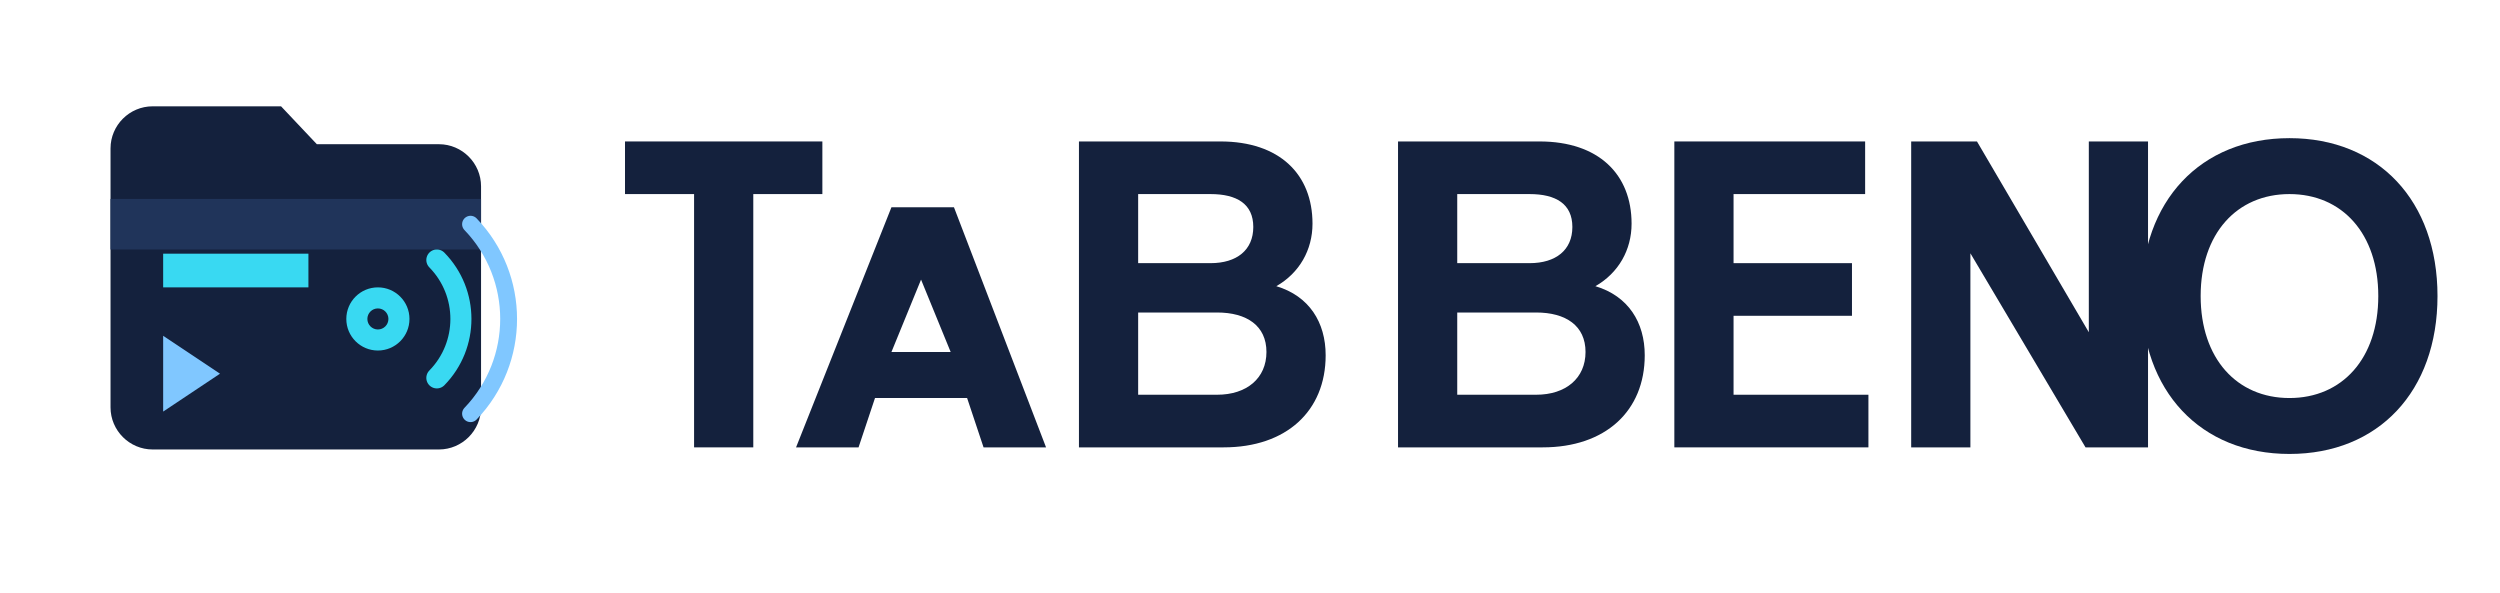
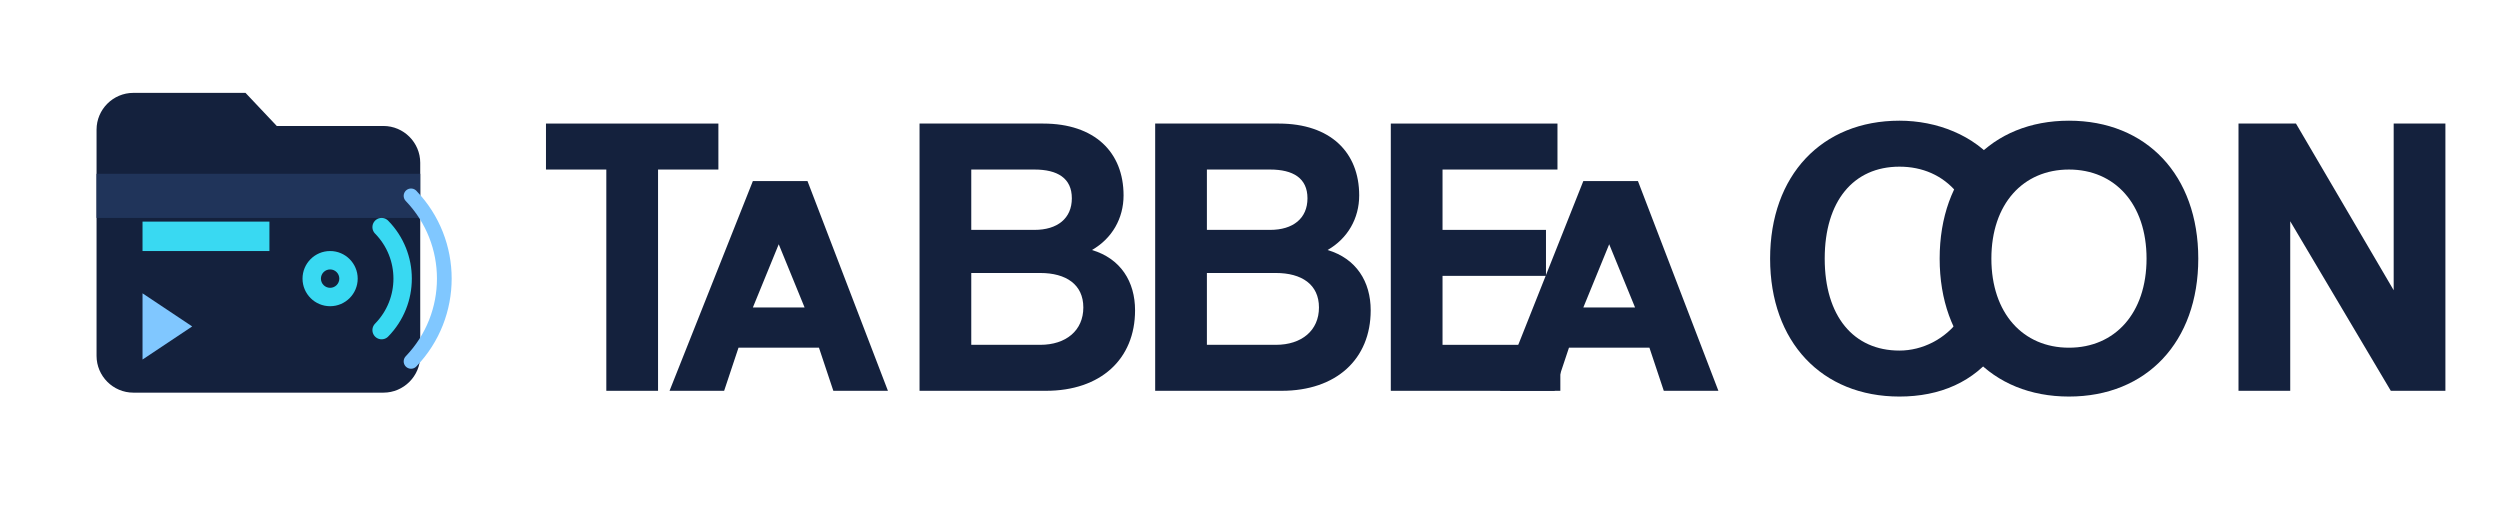
- <svg xmlns="http://www.w3.org/2000/svg" viewBox="0 0 760 180" role="img" aria-labelledby="title desc">
+ <svg xmlns="http://www.w3.org/2000/svg" viewBox="0 0 870 180" role="img" aria-labelledby="title desc">
  <g transform="translate(8 8) scale(.64)">
    <path fill="#14213D" d="M40 58c0-11 9-20 20-20h61l17 18h58c11 0 20 9 20 20v105c0 11-9 20-20 20H60c-11 0-20-9-20-20V58Z" />
    <path fill="#20345A" d="M40 82h176v24H40z" />
    <path fill="#39D9F2" d="M65 108h69v16H65z" />
    <path fill="#80C7FF" d="m65 147 27 18-27 18z" />
    <circle cx="167" cy="139" r="15" fill="#39D9F2" />
    <circle cx="167" cy="139" r="5" fill="#14213D" />
    <path fill="none" stroke="#39D9F2" stroke-linecap="round" stroke-width="10" d="M195 111a40 40 0 0 1 0 56" />
    <path fill="none" stroke="#80C7FF" stroke-linecap="round" stroke-width="8" d="M211 94a65 65 0 0 1 0 90" />
  </g>
  <g fill="#14213D">
    <path d="M190 43h60v16h-21v77h-18V59h-21z" />
-     <path fill-rule="evenodd" d="M271 63h19l28 73h-19l-5-15h-28l-5 15h-19l29-73Zm9 22-9 22h18l-9-22Z" />
-     <path fill-rule="evenodd" d="M328 43h43c18 0 28 10 28 25 0 8-4 15-11 19 10 3 15 11 15 21 0 17-12 28-31 28h-44V43Zm18 16v21h22c8 0 13-4 13-11s-5-10-13-10h-22Zm0 36v25h24c9 0 15-5 15-13s-6-12-15-12h-24Z" />
-     <path fill-rule="evenodd" d="M425 43h43c18 0 28 10 28 25 0 8-4 15-11 19 10 3 15 11 15 21 0 17-12 28-31 28h-44V43Zm18 16v21h22c8 0 13-4 13-11s-5-10-13-10h-22Zm0 36v25h24c9 0 15-5 15-13s-6-12-15-12h-24Z" />
-     <path fill-rule="evenodd" d="M509 43h58v16h-40v21h36v16h-36v24h41v16h-59V43Z" />
-     <path d="M581 43h20l34 58V43h18v93h-19l-35-59v59h-18z" />
-     <path fill-rule="evenodd" d="M696 42c27 0 45 19 45 48s-18 48-45 48-45-19-45-48 18-48 45-48Zm0 17c-16 0-27 12-27 31s11 31 27 31 27-12 27-31-11-31-27-31Z" />
+     <path fill-rule="evenodd" d="M262 63h19l28 73h-19l-5-15h-28l-5 15h-19l29-73Zm9 22-9 22h18l-9-22Z" />
+     <path fill-rule="evenodd" d="M320 43h43c18 0 28 10 28 25 0 8-4 15-11 19 10 3 15 11 15 21 0 17-12 28-31 28h-44V43Zm18 16v21h22c8 0 13-4 13-11s-5-10-13-10h-22Zm0 36v25h24c9 0 15-5 15-13s-6-12-15-12h-24Z" />
+     <path fill-rule="evenodd" d="M402 43h43c18 0 28 10 28 25 0 8-4 15-11 19 10 3 15 11 15 21 0 17-12 28-31 28h-44V43Zm18 16v21h22c8 0 13-4 13-11s-5-10-13-10h-22Zm0 36v25h24c9 0 15-5 15-13s-6-12-15-12h-24Z" />
+     <path fill-rule="evenodd" d="M484 43h58v16h-40v21h36v16h-36v24h41v16h-59V43Z" />
+     <path fill-rule="evenodd" d="M551 63h19l28 73h-19l-5-15h-28l-5 15h-19l29-73Zm9 22-9 22h18l-9-22Z" />
+     <path d="M681 67c-5-6-12-9-20-9-16 0-26 12-26 32s10 32 26 32c8 0 16-4 21-11l13 11c-8 11-20 16-34 16-27 0-45-19-45-48s18-48 45-48c13 0 26 5 34 15z" />
+     <path fill-rule="evenodd" d="M720 42c27 0 45 19 45 48s-18 48-45 48-45-19-45-48 18-48 45-48Zm0 17c-16 0-27 12-27 31s11 31 27 31 27-12 27-31-11-31-27-31Z" />
+     <path d="M779 43h20l34 58V43h18v93h-19l-35-59v59h-18z" />
  </g>
</svg>
